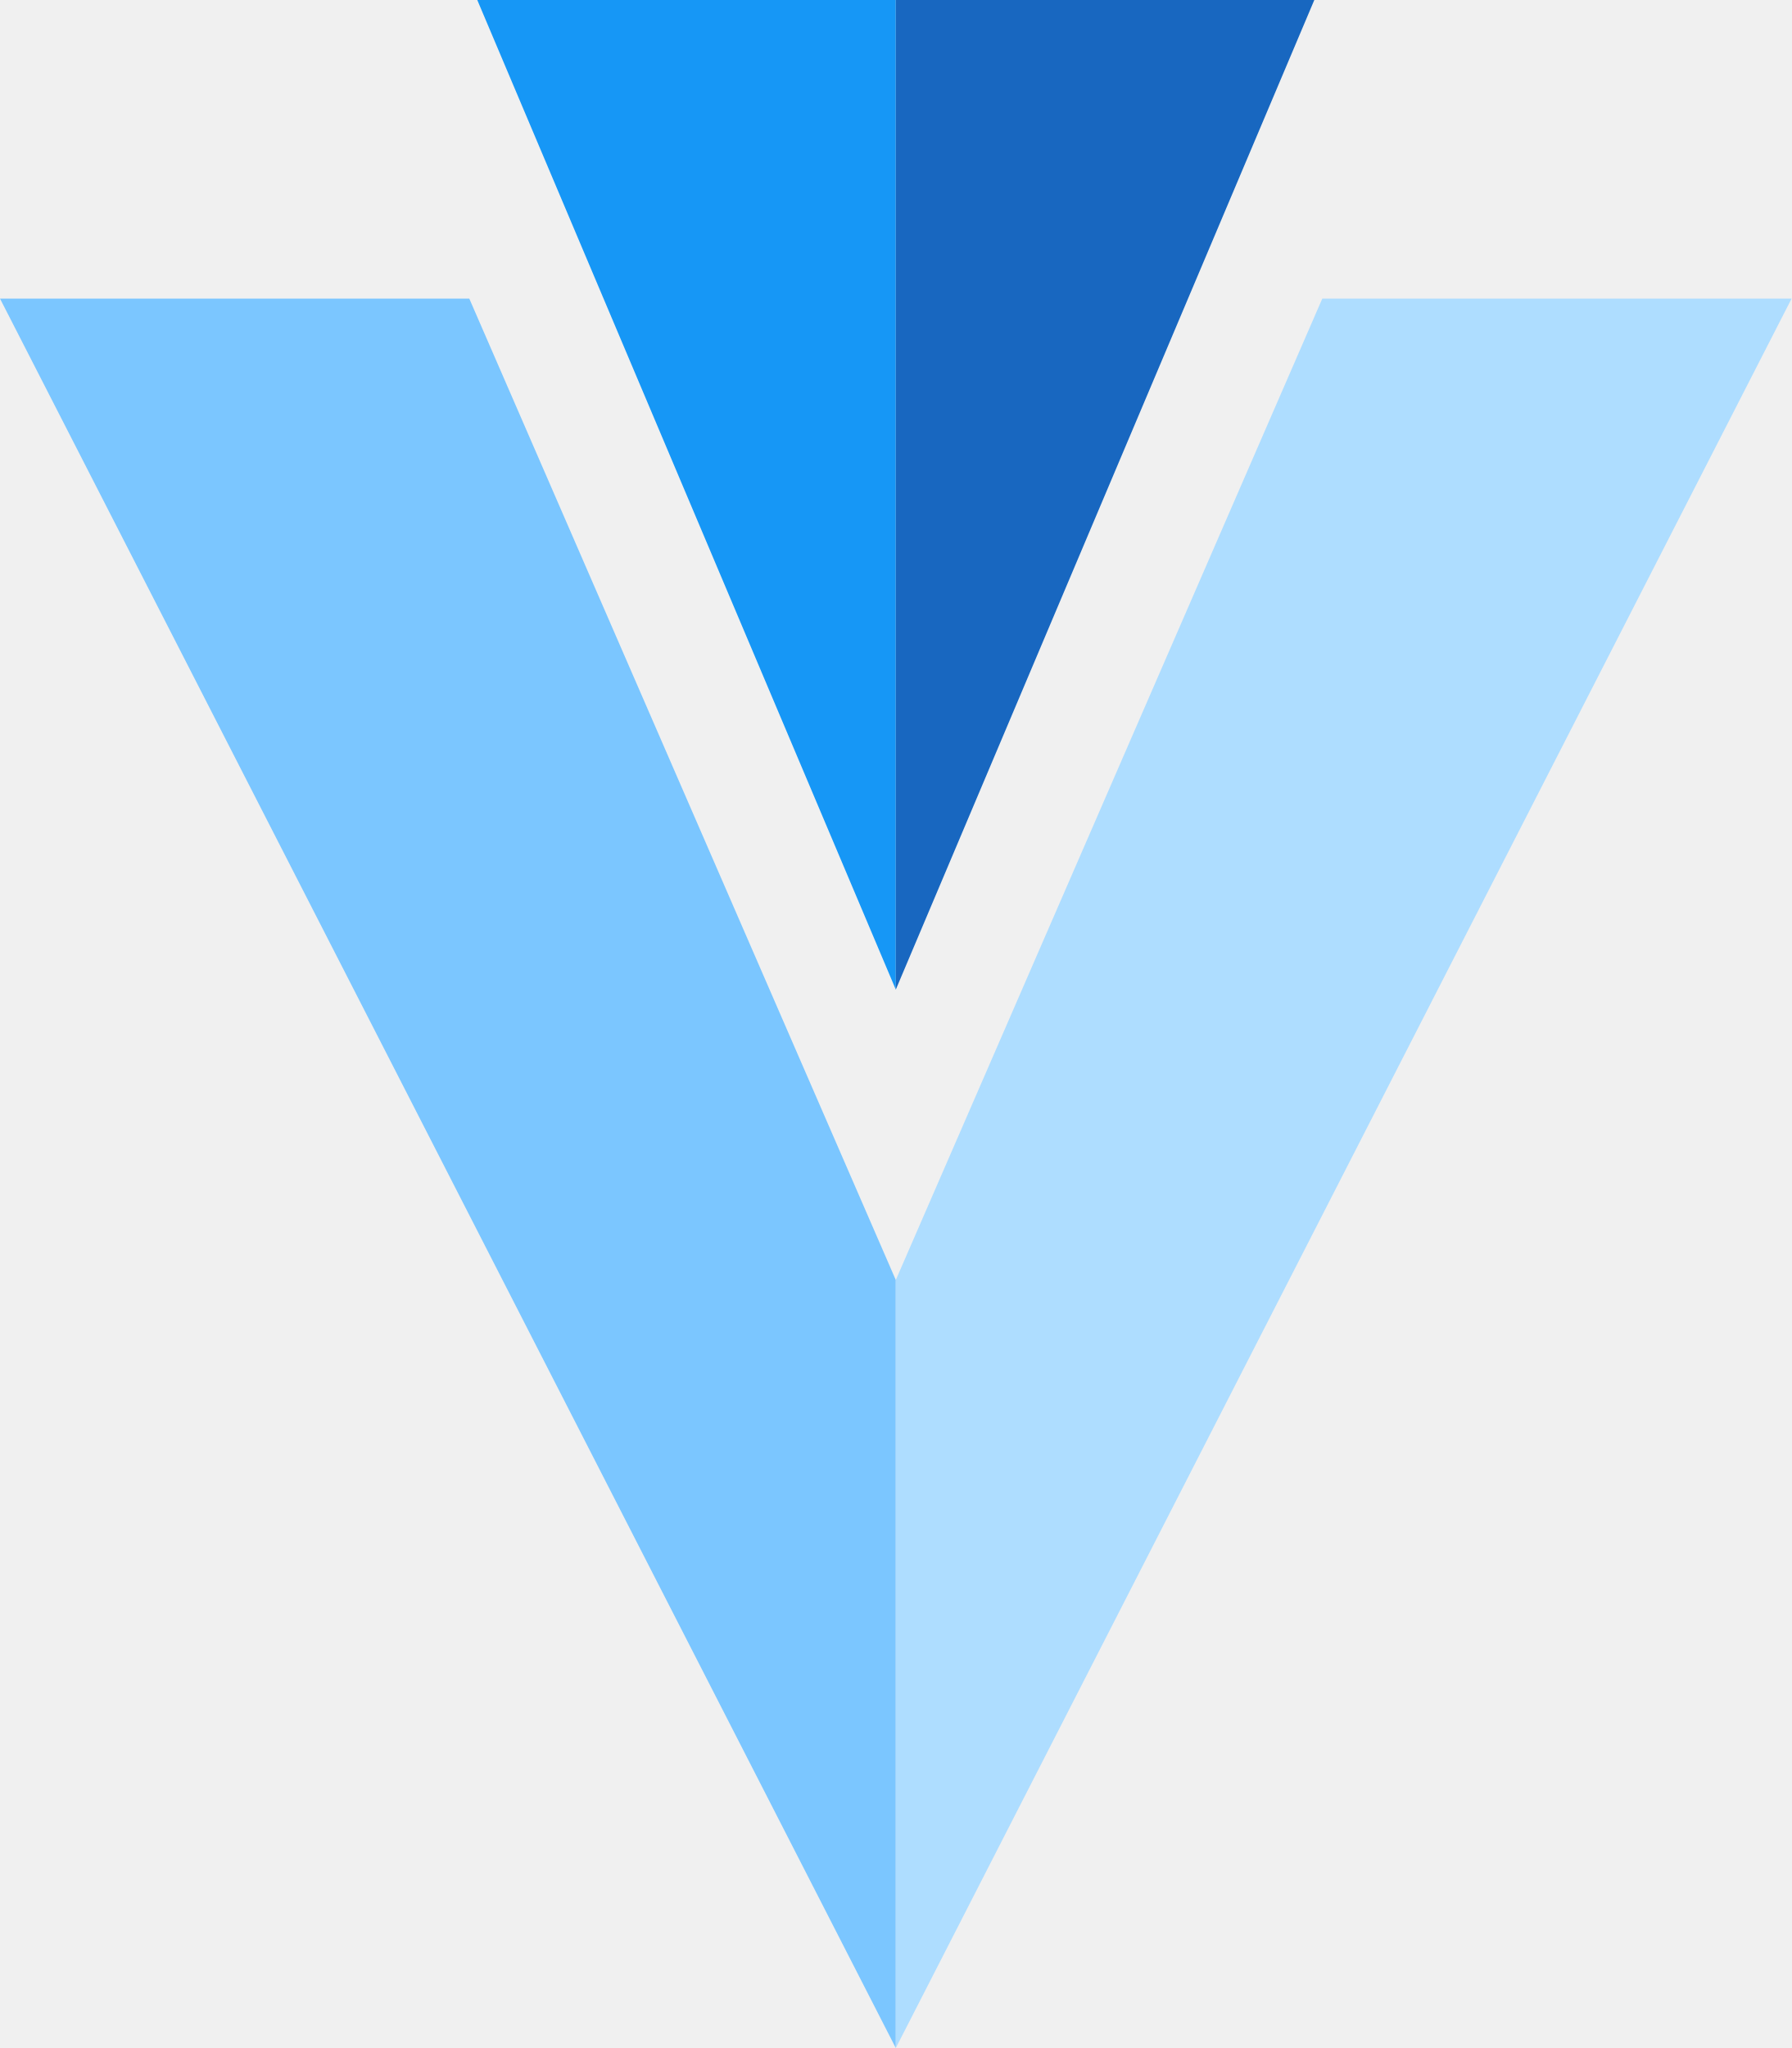
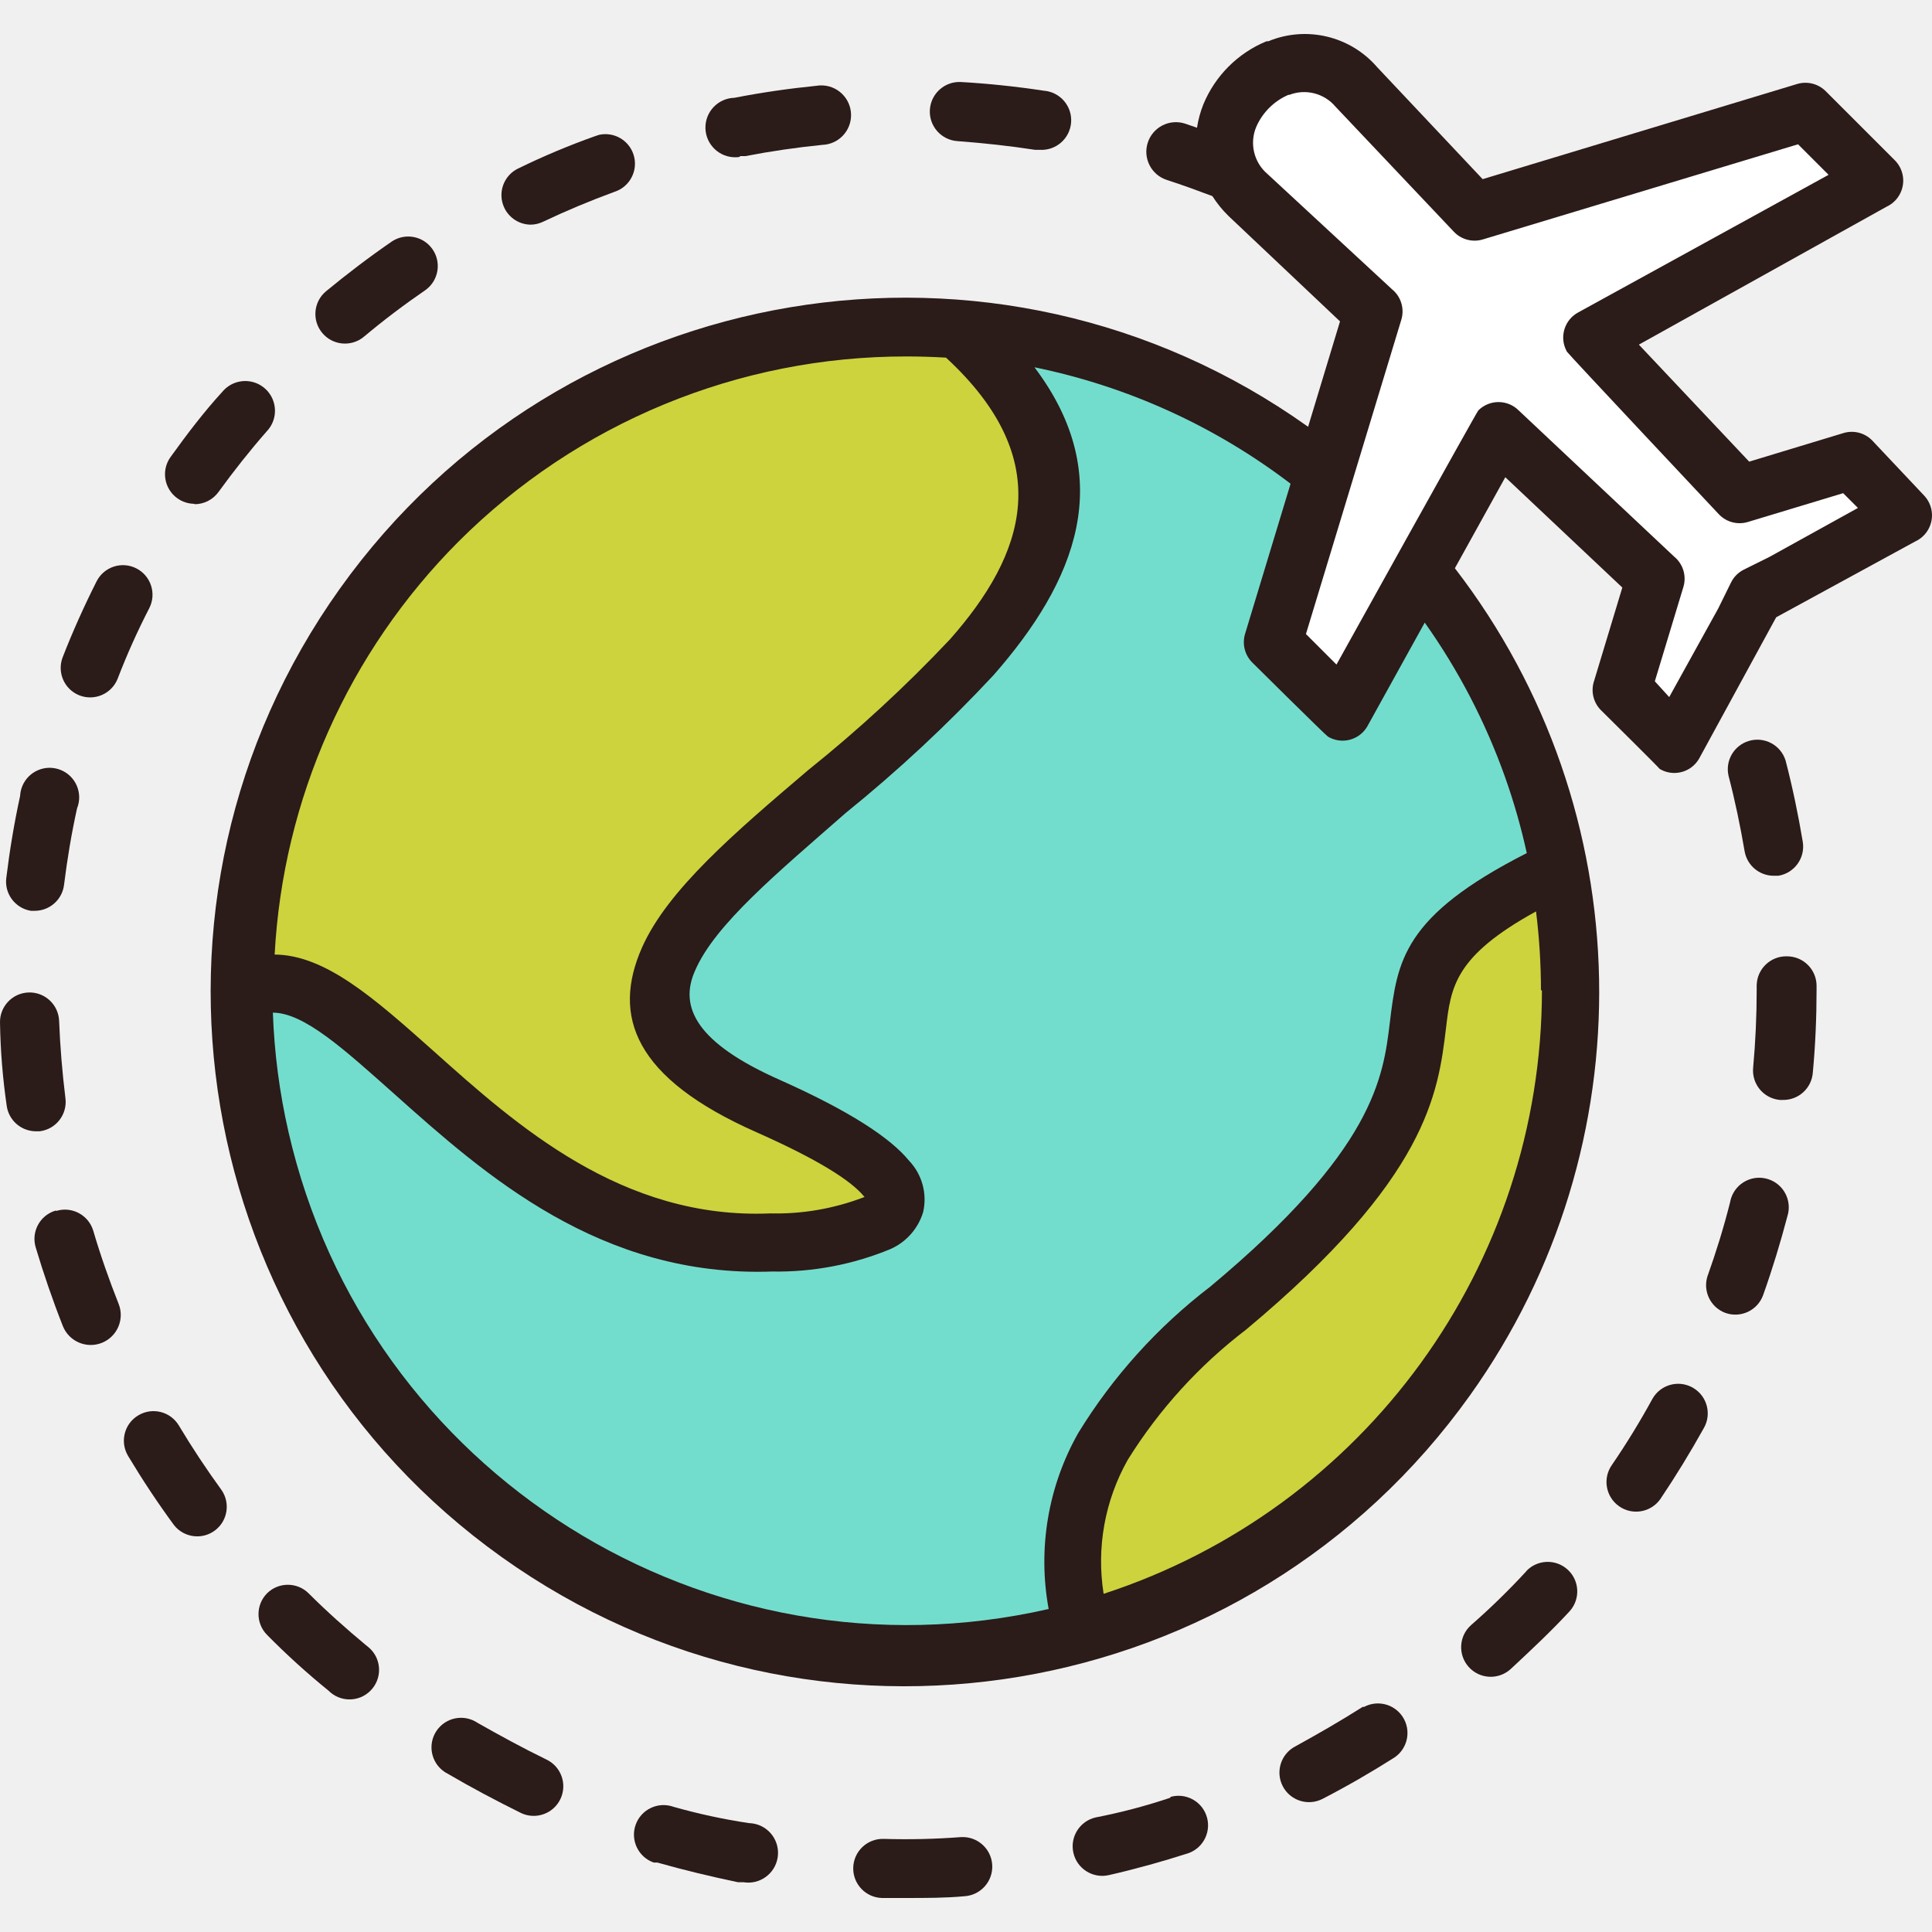
- <svg xmlns="http://www.w3.org/2000/svg" id="Layer_1" data-name="Layer 1" viewBox="0 0 87.5 100">
-   <defs>
-     <style>.cls-1{fill:#1697f6;}.cls-2{fill:#7bc6ff;}.cls-3{fill:#1867c0;}.cls-4{fill:#aeddff;}</style>
-   </defs>
-   <polyline class="cls-1" points="43.75 0 23.31 0 43.75 48.32" />
-   <polygon class="cls-2" points="43.75 62.5 43.75 100 0 14.58 22.92 14.58 43.75 62.5" />
-   <polyline class="cls-3" points="43.75 0 64.19 0 43.75 48.32" />
-   <polygon class="cls-4" points="64.58 14.58 87.5 14.58 43.75 100 43.75 62.5 64.58 14.58" />
+ <svg xmlns="http://www.w3.org/2000/svg" version="1.1" id="Capa_1" x="0px" y="0px" viewBox="0 0 392.282 392.282" style="enable-background:new 0 0 392.282 392.282;" xml:space="preserve">
+   <path style="fill:#CCD33D;" d="M154.524,254.296c-32,0-54.84-20.32-71.48-35.16c-10.52-9.4-19.6-17.48-26.92-17.52h-8.4l0.48-8.4  c4.052-72.164,63.72-128.624,136-128.68c2.828,0,5.628,0.08,8.4,0.24h2.84l2.08,1.92c22.44,20.68,22.88,43.6,1.36,68  c-9.172,9.888-19.036,19.112-29.52,27.6c-13.88,12-27,22.96-31.44,32.96c-2.348,3.952-2.424,8.856-0.2,12.88  c2.72,4.88,9.24,9.68,19.4,14.16c7.836,3.072,15.204,7.236,21.88,12.36h1.08l4.84,6.24l-2.56,9.88h-4.76  c-6.636,2.3-13.62,3.436-20.64,3.36L154.524,254.296z" />
+   <path style="fill:#73DDCD;" d="M184.324,337.136c-73.42,0.004-133.656-58.144-136.24-131.52l-0.28-8.52l8.52,0.24  c9.24,0.24,18.28,8.32,29.72,18.52c17,15.16,38.12,34,68.4,34h2.4c6.956,0.128,13.868-1.096,20.36-3.6c1.52-0.8,2.4-1.64,2.6-2.48  s0.32-1.28-1.32-3.28s-7.2-7-23.12-14.04c-7.524-2.852-14.172-7.624-19.28-13.84c-4.092-5.472-4.804-12.764-1.84-18.92  c4.88-10.96,17.68-21.88,32.56-34.52c10.26-8.328,19.924-17.364,28.92-27.04c17.76-20.24,20-36,8-52l-12.56-16.8l20.56,4  c19.992,4.016,38.82,12.496,55.08,24.8l4.44,3.36l-10.4,34.44l11.04,11.04l16.2-29.4l7.36,10.36c10.58,14.82,18.064,31.62,22,49.4  l1.32,6.04l-5.48,2.76c-21.28,10.8-22,16.92-23.36,28c-1.48,12-3.48,28.88-39.16,58.64c-9.848,7.536-18.248,16.792-24.8,27.32  c-5.212,9.22-7.012,19.984-5.08,30.4l1.24,7.64l-7.36,1.68C204.772,336.056,194.564,337.172,184.324,337.136z" />
+   <path style="fill:#FFFFFF;" d="M326.364,140.656l6.76-22.36l-28.64-26.96l-31.6,57l-17.08-17.08l20.28-66.76l-24.32-22.92  c-5.152-4.628-6.836-11.996-4.2-18.4c2.076-4.88,5.96-8.764,10.84-10.84h0.4c1.864-0.712,3.844-1.08,5.84-1.08  c4.58,0.084,8.92,2.052,12,5.44l22.88,24.28l66.84-20.2l17.08,17.08l-57,31.48l26.96,28.6l22.4-6.76l13.88,13.88l-27.16,15.08  l-4.84,2.4l-2.2,4.48l-15.4,27.52L326.364,140.656z" />
+   <path style="fill:#CCD33D;" d="M216.084,324.136c-1.716-11.02,0.344-22.296,5.84-32c6.9-11.064,15.764-20.768,26.16-28.64  c34.32-28.64,36-43.68,37.6-55.8c1.32-10.92,3.68-19.4,22.32-29.64l10.36-5.68l1.28,11.76c0.672,5.548,1.004,11.132,1,16.72  c0.08,36.188-14.324,70.9-40,96.4c-15.168,15.144-33.676,26.516-54.04,33.2l-9.08,2.96L216.084,324.136z" />
+   <g>
+     <path style="fill:#2B1B19;" d="M54.244,323.496c-2.34,2.344-2.34,6.136,0,8.48c3.948,4,8.116,7.78,12.48,11.32   c2.34,2.344,6.14,2.348,8.484,0.004s2.348-6.14,0.004-8.484c-0.156-0.156-0.32-0.304-0.492-0.44l-0.4-0.32   c-4-3.32-8-6.88-11.68-10.56C60.312,321.208,56.576,321.208,54.244,323.496z" />
+     <path style="fill:#2B1B19;" d="M6.284,184.936h0.76c3.036,0,5.596-2.264,5.96-5.28c0.64-5.2,1.52-10.44,2.64-15.52   c1.236-3.076-0.252-6.568-3.328-7.804s-6.568,0.252-7.804,3.328c-0.252,0.624-0.396,1.288-0.428,1.96   c-1.2,5.48-2.12,11.04-2.8,16.6C0.852,181.44,3.072,184.424,6.284,184.936z" />
+     <path style="fill:#2B1B19;" d="M28.084,287.376c-2.848,1.692-3.784,5.376-2.088,8.224c0.004,0.004,0.008,0.012,0.008,0.016l0,0   c2.88,4.8,6,9.52,9.32,14.04c2.048,2.604,5.82,3.06,8.424,1.012c2.48-1.948,3.028-5.484,1.256-8.092c-3.08-4.24-6-8.64-8.68-13.12   c-1.692-2.848-5.376-3.784-8.224-2.088C28.096,287.368,28.088,287.372,28.084,287.376z" />
+     <path style="fill:#2B1B19;" d="M11.244,245.816c-3.148,0.964-4.936,4.284-4,7.44c1.6,5.36,3.44,10.72,5.52,16   c1.248,3.124,4.796,4.648,7.92,3.4c3.124-1.248,4.648-4.796,3.4-7.92l0,0c-1.92-4.84-3.68-9.84-5.16-14.88   c-0.964-3.148-4.284-4.936-7.44-4L11.244,245.816z" />
+     <path style="fill:#2B1B19;" d="M16.084,141.176c3.076,1.228,6.568-0.272,7.796-3.348c0-0.004,0.004-0.008,0.004-0.012l0,0   c1.884-4.9,4.032-9.696,6.44-14.36c1.492-2.96,0.3-6.568-2.66-8.06s-6.568-0.3-8.06,2.66l0,0c-2.52,5-4.84,10.16-6.88,15.4   C11.548,136.516,13.044,139.952,16.084,141.176z" />
+     <path style="fill:#2B1B19;" d="M7.084,229.696h1c3.288-0.416,5.616-3.416,5.204-6.704c0-0.004,0-0.012-0.004-0.016l0,0   c-0.64-5.2-1.08-10.48-1.28-15.68c-0.12-3.312-2.908-5.9-6.22-5.78c-3.312,0.12-5.9,2.908-5.78,6.22   c0.092,5.624,0.548,11.236,1.36,16.8C1.768,227.416,4.18,229.588,7.084,229.696z" />
+     <path style="fill:#2B1B19;" d="M150.204,31.696h1.16c5.16-1,10.4-1.76,15.6-2.28c3.332-0.112,5.948-2.904,5.836-6.236   s-2.904-5.948-6.236-5.836c-0.256,0.008-0.508,0.032-0.76,0.072c-5.56,0.56-11.16,1.36-16.68,2.44   c-3.336,0.084-5.972,2.856-5.888,6.188c0.084,3.336,2.856,5.972,6.188,5.888c0.272-0.008,0.548-0.032,0.816-0.076L150.204,31.696z" />
+     <path style="fill:#2B1B19;" d="M39.484,102.376c1.932,0.008,3.748-0.916,4.88-2.48c3.08-4.24,6.36-8.4,9.8-12.32   c2.304-2.412,2.212-6.236-0.2-8.54s-6.236-2.212-8.54,0.2c-0.104,0.108-0.204,0.224-0.3,0.34c-3.68,4-7.2,8.64-10.48,13.2   c-1.944,2.684-1.344,6.436,1.34,8.38c1.02,0.736,2.244,1.136,3.5,1.14L39.484,102.376z" />
+     <path style="fill:#2B1B19;" d="M210.124,30.416h0.92c3.312,0.244,6.196-2.248,6.44-5.56s-2.248-6.196-5.56-6.44   c-5.52-0.84-11.16-1.44-16.76-1.76c-3.312-0.2-6.16,2.328-6.36,5.64s2.328,6.16,5.64,6.36   C199.724,29.056,204.964,29.616,210.124,30.416z" />
+     <path style="fill:#2B1B19;" d="M73.884,68.376c4-3.36,8.24-6.56,12.56-9.52c2.668-1.964,3.24-5.72,1.276-8.388   c-1.876-2.548-5.412-3.2-8.076-1.492c-4.6,3.16-9.12,6.6-13.44,10.16c-2.552,2.12-2.9,5.908-0.78,8.46   C67.544,70.148,71.332,70.496,73.884,68.376L73.884,68.376z" />
+     <path style="fill:#2B1B19;" d="M107.724,45.616c0.888-0.008,1.76-0.212,2.56-0.6c4.72-2.24,9.6-4.28,14.52-6.08   c3.148-1.036,4.856-4.428,3.82-7.576c-0.964-2.92-3.976-4.64-6.98-3.984l-0.84,0.28c-5.292,1.88-10.472,4.056-15.52,6.52   c-3.004,1.396-4.308,4.968-2.908,7.972c0.988,2.124,3.124,3.48,5.468,3.468C107.844,45.616,107.724,45.616,107.724,45.616z" />
+     <path style="fill:#2B1B19;" d="M179.404,373.376c-3.312-0.088-6.072,2.528-6.16,5.84s2.528,6.072,5.84,6.16h5c4,0,8,0,11.76-0.36   c3.312-0.208,5.828-3.068,5.62-6.38c-0.208-3.312-3.068-5.828-6.38-5.62C189.868,373.412,184.632,373.532,179.404,373.376z" />
+     <path style="fill:#2B1B19;" d="M350.324,266.576c3.12,1.12,6.556-0.504,7.672-3.62c0.004-0.008,0.004-0.012,0.008-0.02l0,0   c1.88-5.28,3.52-10.68,4.92-16c0.992-3.16-0.764-6.528-3.928-7.524s-6.528,0.764-7.524,3.928c-0.08,0.26-0.144,0.528-0.192,0.796   c-1.28,5.08-2.84,10.12-4.6,15.04C345.74,262.216,347.34,265.468,350.324,266.576z" />
+     <path style="fill:#2B1B19;" d="M360.084,177.816h1c3.268-0.532,5.488-3.612,4.96-6.88c-0.92-5.52-2.08-11.08-3.48-16.48   c-0.96-3.172-4.308-4.968-7.48-4.008c-3.008,0.908-4.804,3.984-4.12,7.048c1.32,5.04,2.4,10.24,3.28,15.4   C354.76,175.724,357.212,177.788,360.084,177.816z" />
+     <path style="fill:#2B1B19;" d="M364.764,17.096l-63.72,19.28l-21.44-22.76c-5.464-6.32-14.36-8.428-22.08-5.24h-0.36   c-5.82,2.396-10.444,7.02-12.84,12.84c-0.604,1.52-1.032,3.104-1.28,4.72l-2.44-0.84c-3.16-1.016-6.544,0.72-7.56,3.88   s0.72,6.544,3.88,7.56l0,0c3.08,1,6.16,2.12,9.24,3.28c0.928,1.452,2.012,2.792,3.24,4l22.68,21.44l-6.48,21.4l0,0   c-63.38-45.208-151.404-30.48-196.616,32.9s-30.48,151.404,32.9,196.616s151.404,30.48,196.616-32.9   c36.052-50.54,34.792-118.716-3.1-167.896l10.24-18.48l23.76,22.4l-5.72,18.92c-0.708,2.064-0.2,4.352,1.32,5.92   c0,0,11.72,11.6,12,12c2.756,1.636,6.312,0.724,7.948-2.028c0.016-0.032,0.036-0.06,0.052-0.092l0,0l15.64-28.68l28.24-15.4   c2.928-1.348,4.212-4.816,2.86-7.748c-0.284-0.612-0.668-1.172-1.14-1.652l-10.52-11.16c-1.52-1.516-3.748-2.068-5.8-1.44   l-19.12,5.8l-22.4-23.76l50.28-28c2.928-1.348,4.212-4.816,2.86-7.748c-0.284-0.612-0.668-1.172-1.14-1.652l-14.12-14.12   C369.088,16.948,366.824,16.424,364.764,17.096z M93.084,109.976c24.136-24.124,56.876-37.652,91-37.6c2.668,0,5.332,0.08,8,0.24   c22.68,20.92,16,40,0.8,57.2c-8.968,9.512-18.592,18.388-28.8,26.56c-14.76,12.56-28.52,24.28-33.72,36   c-6.16,13.92-1.64,26.52,23.24,37.52c12.44,5.52,19.2,9.8,21.84,13.04c0.36,0.44,0.72,0,0.64,0c-0.276,0.02-0.548,0.088-0.8,0.2   c-6.024,2.292-12.436,3.396-18.88,3.24c-30.16,1.28-51.64-18-68.32-32.92c-12-10.68-21.96-19.56-32.32-19.64   C57.456,162.228,70.744,132.372,93.084,109.976z M313.084,201.096c-0.04,55.792-35.952,105.232-89,122.52   c-1.488-9.376,0.248-18.976,4.92-27.24c6.34-10.18,14.468-19.124,24-26.4c36.92-30.8,39-48,40.6-61.24   c1-8.36,1.76-14.6,18.28-23.68c0.66,5.308,0.996,10.652,1,16L313.084,201.096z M305.604,157.816c1.788,5.036,3.256,10.18,4.4,15.4   c-25.16,12.8-26.28,21.92-27.8,34.36c-1.36,11.2-3.12,25.84-36.48,53.68c-10.684,8.176-19.772,18.248-26.8,29.72   c-6.128,10.832-8.252,23.48-6,35.72c-69.388,15.86-138.496-27.528-154.36-96.92c-1.816-7.936-2.872-16.024-3.16-24.16   c6.36,0,14.6,7.56,24.72,16.56c18.32,16.36,41.76,37.24,76.68,36c8.228,0.14,16.396-1.412,24-4.56   c3.204-1.416,5.632-4.164,6.64-7.52c0.852-3.744-0.228-7.664-2.88-10.44c-3.76-4.6-12-10.04-26.16-16.36   c-16.92-7.48-20.6-14.76-17.28-22.2c4-9.36,16.88-20,30.56-32c10.66-8.616,20.7-17.972,30.04-28c16.72-19.04,25.32-40,8.32-62.52   c18.892,3.864,36.668,11.944,52,23.64l-9.2,30.36c-0.68,2.08-0.14,4.364,1.4,5.92c0,0,14.92,14.8,15.4,15.08   c2.756,1.636,6.312,0.724,7.948-2.028c0.016-0.032,0.036-0.06,0.052-0.092l0,0l11.64-21.04   C296.144,136.08,301.636,146.648,305.604,157.816z M320.484,63.416c-2.832,1.5-3.908,5.012-2.408,7.84   c0.028,0.052,0.056,0.108,0.088,0.16l0,0c0.24,0.44,30.84,33,30.84,33c1.516,1.604,3.812,2.208,5.92,1.56l0,0l19.32-5.84l3,3   l-18,9.96l-5.16,2.56c-1.156,0.572-2.084,1.516-2.64,2.68l0,0l-2.56,5.2l-9.96,18l-2.92-3.2l5.8-19.16   c0.676-2.244-0.068-4.676-1.88-6.16l-31.56-29.68c-2.264-2.264-5.936-2.264-8.2,0l0,0c-0.4,0.44-28.8,51.6-28.8,51.6l-6.2-6.2   l19.36-63.8c0.692-2.256-0.048-4.708-1.88-6.2l-25.28-23.4c-2.78-2.356-3.704-6.244-2.28-9.6c1.276-2.908,3.604-5.22,6.52-6.48h0.2   c3.312-1.28,7.072-0.316,9.36,2.4l24,25.36c1.508,1.62,3.804,2.24,5.92,1.6l0,0l64-19.32l6.2,6.2L320.484,63.416z" />
+     <path style="fill:#2B1B19;" d="M343.524,281.656c-2.868-1.5-6.404-0.456-8,2.36c-2.52,4.6-5.28,9.12-8.24,13.44   c-1.912,2.716-1.256,6.468,1.46,8.38s6.468,1.256,8.38-1.46c3.12-4.64,6.08-9.48,8.8-14.36c1.672-2.852,0.724-6.516-2.12-8.2   L343.524,281.656z" />
+     <path style="fill:#2B1B19;" d="M368.084,217.776c0.52-5.56,0.76-11.2,0.76-16.8v-0.84c-0.02-3.3-2.7-5.96-6-5.96l0,0   c-3.312-0.088-6.068,2.524-6.156,5.836c0,0.04,0,0.08-0.004,0.124c0,0,0,0,0,0.24v0.68c0,5.24-0.24,10.52-0.72,15.76   c-0.3,3.3,2.132,6.22,5.432,6.52c0.004,0,0.004,0,0.008,0h0.56C365.16,223.408,367.852,220.964,368.084,217.776z" />
+     <path style="fill:#2B1B19;" d="M136.724,366.856c-3.124-1.104-6.556,0.536-7.66,3.66c-1.104,3.124,0.536,6.556,3.66,7.66h0.72   c5.36,1.52,10.88,2.84,16.4,4h1.12c3.292,0.536,6.396-1.7,6.932-4.992s-1.7-6.396-4.992-6.932   c-0.272-0.044-0.544-0.068-0.816-0.076C146.9,369.396,141.768,368.288,136.724,366.856z" />
+     <path style="fill:#2B1B19;" d="M237.644,365.016c-4.96,1.664-10.024,3-15.16,4c-3.236,0.728-5.268,3.944-4.54,7.18   s3.944,5.268,7.18,4.54c5.44-1.24,10.92-2.76,16.24-4.48c3.108-1.144,4.7-4.596,3.556-7.704c-1.084-2.948-4.256-4.556-7.276-3.696   L237.644,365.016L237.644,365.016z" />
+     <path style="fill:#2B1B19;" d="M96.964,349.816c-2.748-1.852-6.476-1.128-8.328,1.62s-1.128,6.476,1.62,8.328   c0.2,0.136,0.412,0.26,0.628,0.368c4.84,2.84,9.84,5.48,14.92,8c3.004,1.412,6.588,0.124,8-2.88s0.124-6.588-2.88-8   C106.164,354.936,101.484,352.376,96.964,349.816z" />
+     <path style="fill:#2B1B19;" d="M309.964,318.976c-3.56,3.868-7.324,7.54-11.28,11c-2.476,2.208-2.688,6.004-0.48,8.48   c2.208,2.476,6.004,2.688,8.48,0.48c4-3.72,8.24-7.68,12-11.76c2.236-2.448,2.064-6.244-0.384-8.476   c-2.404-2.196-6.12-2.072-8.376,0.276H309.964z" />
+     <path style="fill:#2B1B19;" d="M276.684,346.576c-4.4,2.8-9,5.44-13.64,8c-2.948,1.512-4.112,5.132-2.6,8.08s5.132,4.112,8.08,2.6   c4.96-2.56,9.88-5.4,14.6-8.4c2.752-1.848,3.484-5.572,1.64-8.324c-1.716-2.556-5.084-3.4-7.8-1.956H276.684z" />
+   </g>
+   <g>
+ </g>
+   <g>
+ </g>
+   <g>
+ </g>
+   <g>
+ </g>
+   <g>
+ </g>
+   <g>
+ </g>
+   <g>
+ </g>
+   <g>
+ </g>
+   <g>
+ </g>
+   <g>
+ </g>
+   <g>
+ </g>
+   <g>
+ </g>
+   <g>
+ </g>
+   <g>
+ </g>
+   <g>
+ </g>
</svg>
